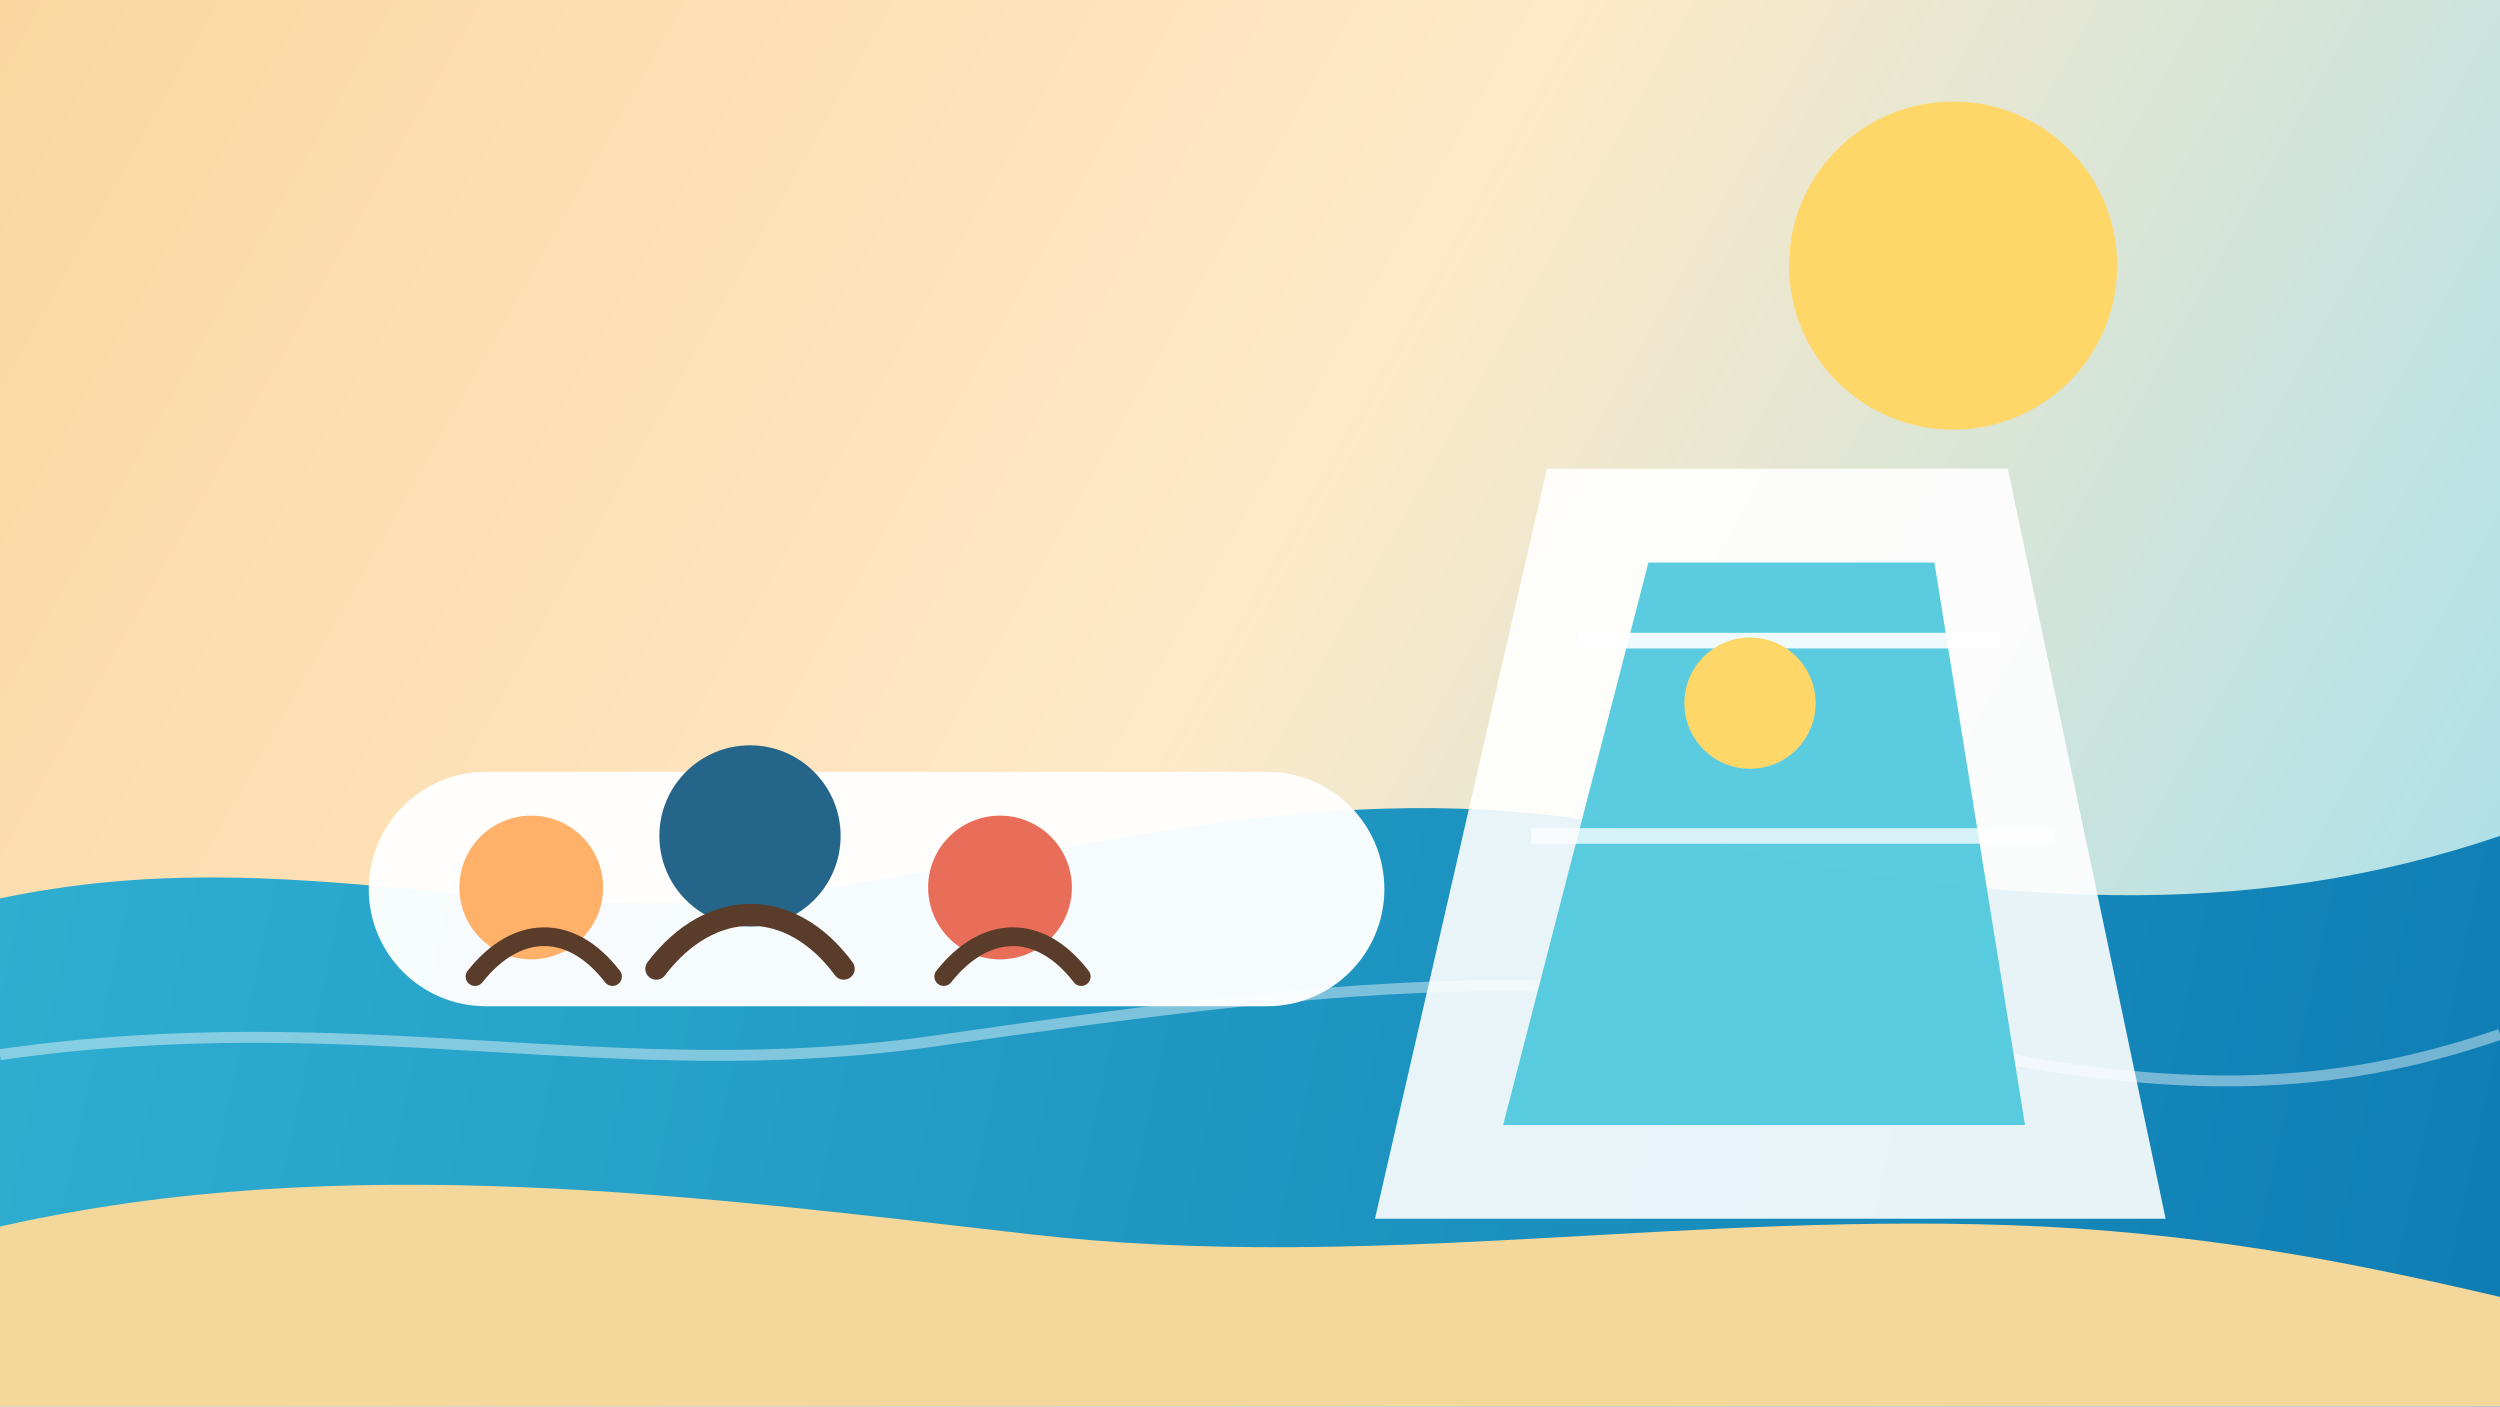
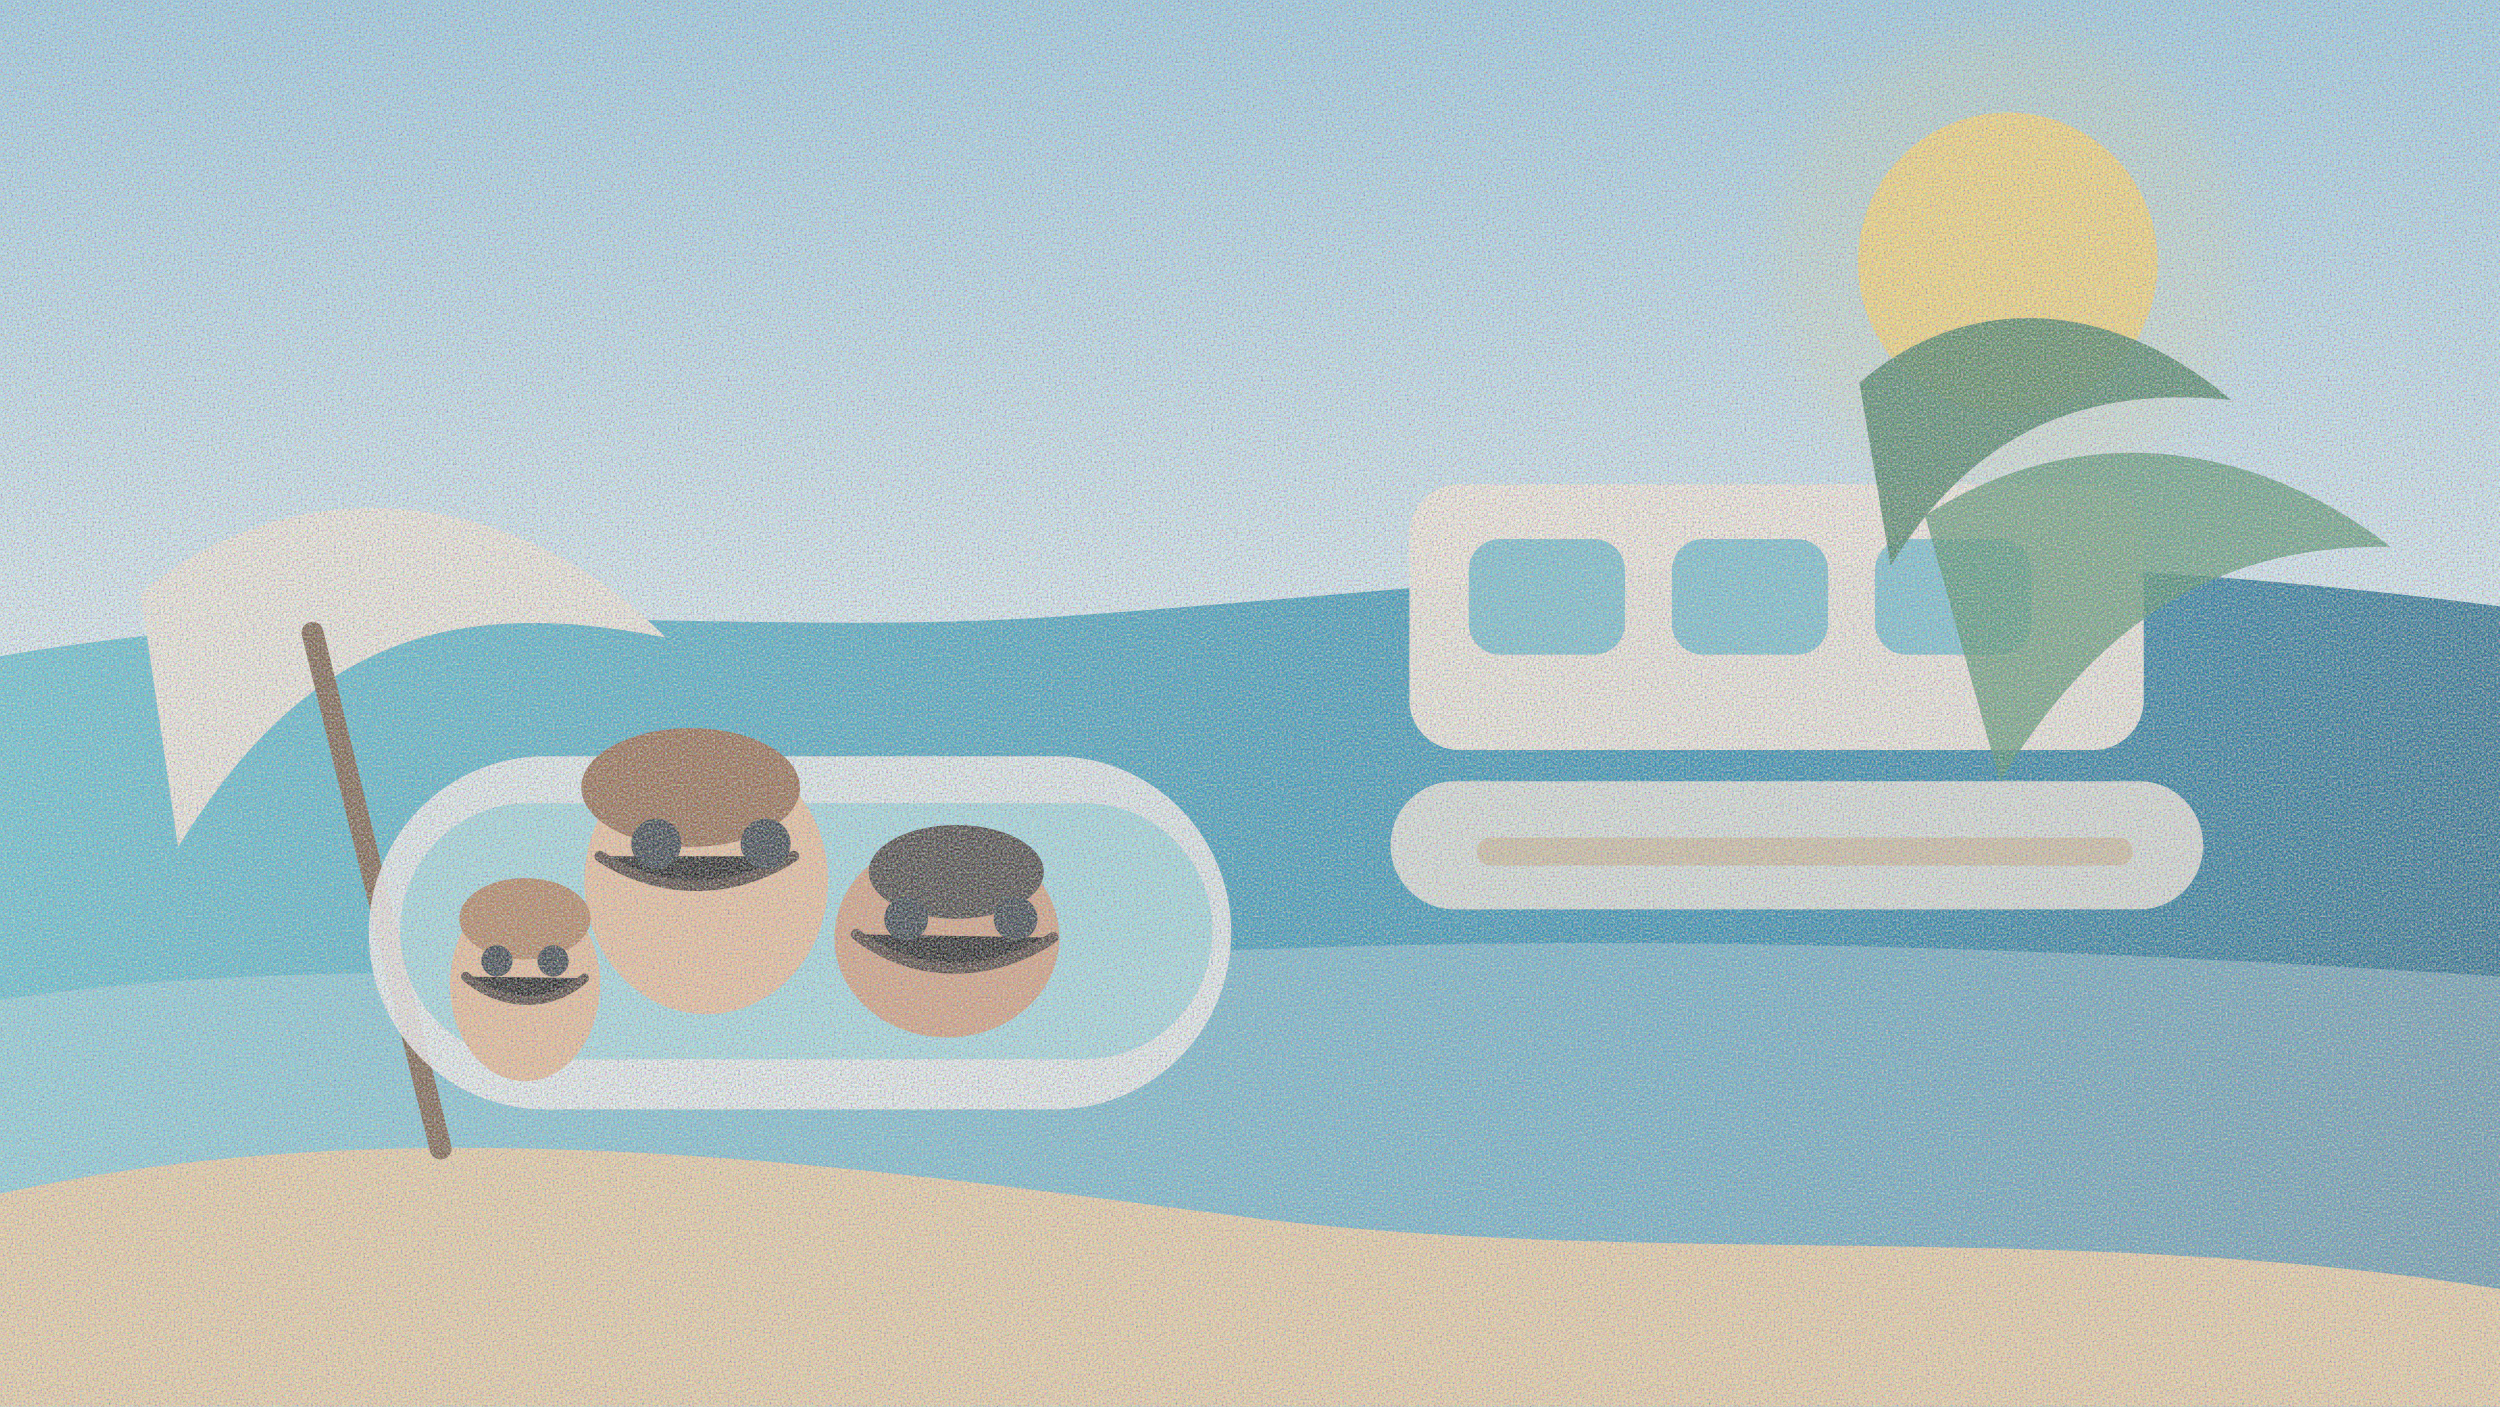
- <svg xmlns="http://www.w3.org/2000/svg" width="1600" height="900" viewBox="0 0 1600 900" fill="none">
+ <svg xmlns="http://www.w3.org/2000/svg" width="1600" height="900" viewBox="0 0 1600 900" role="img" aria-label="Семейный отдых в отеле у моря">
  <defs>
-     <linearGradient id="bg" x1="0" y1="0" x2="1600" y2="900" gradientUnits="userSpaceOnUse">
-       <stop stop-color="#FAD7A1" />
-       <stop offset="0.48" stop-color="#FFE9C7" />
-       <stop offset="1" stop-color="#9EDFF0" />
+     <linearGradient id="sky" x1="0" y1="0" x2="0" y2="900" gradientUnits="userSpaceOnUse">
+       <stop stop-color="#92cff0" />
+       <stop offset="0.46" stop-color="#dff5ff" />
+       <stop offset="1" stop-color="#f6d6a5" />
    </linearGradient>
-     <linearGradient id="water" x1="0" y1="560" x2="1600" y2="900" gradientUnits="userSpaceOnUse">
-       <stop stop-color="#2FAED0" />
-       <stop offset="1" stop-color="#0E7DB4" />
+     <linearGradient id="water" x1="0" y1="430" x2="1600" y2="900" gradientUnits="userSpaceOnUse">
+       <stop stop-color="#54c7dc" />
+       <stop offset="0.65" stop-color="#0f84b2" />
+       <stop offset="1" stop-color="#07577d" />
    </linearGradient>
+     <filter id="soft">
+       <feGaussianBlur stdDeviation="14" />
+     </filter>
+     <filter id="photo">
+       <feTurbulence type="fractalNoise" baseFrequency="0.75" numOctaves="2" seed="14" result="n" />
+       <feBlend in="SourceGraphic" in2="n" mode="soft-light" />
+     </filter>
  </defs>
-   <rect width="1600" height="900" fill="url(#bg)" />
-   <circle cx="1250" cy="170" r="105" fill="#FFD668" />
-   <path d="M0 575C190 535 332 600 520 570C735 536 880 492 1070 535C1275 581 1438 590 1600 535V900H0V575Z" fill="url(#water)" />
-   <path d="M0 675C230 642 392 696 600 666C850 630 1010 612 1204 660C1388 706 1495 698 1600 662" stroke="white" stroke-opacity="0.42" stroke-width="7" />
-   <path d="M0 785C220 735 450 766 660 790C880 815 1080 774 1308 785C1425 791 1518 811 1600 830V900H0V785Z" fill="#F4D79A" />
-   <rect x="236" y="494" width="650" height="150" rx="75" fill="#FFFFFF" opacity="0.96" />
-   <circle cx="340" cy="568" r="46" fill="#FFB16A" />
-   <circle cx="480" cy="535" r="58" fill="#25658A" />
-   <circle cx="640" cy="568" r="46" fill="#E86E5A" />
-   <path d="M304 625C330 592 365 590 392 625" stroke="#5A3C2B" stroke-width="12" stroke-linecap="round" />
-   <path d="M420 620C455 574 506 574 540 620" stroke="#5A3C2B" stroke-width="14" stroke-linecap="round" />
-   <path d="M604 625C630 592 665 590 692 625" stroke="#5A3C2B" stroke-width="12" stroke-linecap="round" />
-   <path d="M990 300H1285L1386 780H880L990 300Z" fill="#FFFFFF" opacity="0.9" />
-   <path d="M1055 360H1238L1296 720H962L1055 360Z" fill="#49C7DB" opacity="0.9" />
-   <path d="M1010 410H1280" stroke="#FFFFFF" stroke-opacity="0.9" stroke-width="10" />
-   <path d="M980 535H1315" stroke="#FFFFFF" stroke-opacity="0.75" stroke-width="10" />
-   <circle cx="1120" cy="450" r="42" fill="#FFD668" />
+   <rect width="1600" height="900" fill="url(#sky)" />
+   <path d="M0 420C260 375 472 410 686 394C995 372 1190 336 1600 388V900H0V420Z" fill="url(#water)" />
+   <path d="M0 640C200 610 392 630 560 620C824 605 1065 590 1600 625V900H0V640Z" fill="#d7f3fa" opacity="0.38" />
+   <path d="M0 764C270 704 570 750 790 778C1050 812 1320 780 1600 825V900H0V764Z" fill="#f2d2a2" />
+   <circle cx="1285" cy="168" r="96" fill="#ffdc70" />
+   <circle cx="1285" cy="168" r="150" fill="#ffdc70" opacity="0.2" filter="url(#soft)" />
+   <path d="M90 380C190 295 332 312 426 408C276 378 190 420 114 542L90 380Z" fill="#f8f3e8" />
+   <path d="M200 405L282 735" stroke="#6c4d33" stroke-width="14" stroke-linecap="round" />
+   <rect x="236" y="484" width="552" height="226" rx="113" fill="#ffffff" opacity="0.88" />
+   <rect x="256" y="514" width="520" height="164" rx="82" fill="#61cfe0" opacity="0.55" />
+   <ellipse cx="452" cy="564" rx="78" ry="85" fill="#f4c197" />
+   <ellipse cx="442" cy="504" rx="70" ry="38" fill="#8d5a37" />
+   <path d="M384 548C420 572 468 574 508 548" stroke="#3b2a23" stroke-width="7" stroke-linecap="round" />
+   <circle cx="420" cy="540" r="16" fill="#1b2630" />
+   <circle cx="490" cy="540" r="16" fill="#1b2630" />
+   <ellipse cx="606" cy="600" rx="72" ry="64" fill="#d89a74" />
+   <ellipse cx="612" cy="558" rx="56" ry="30" fill="#2e2a28" />
+   <path d="M548 598C582 625 632 628 674 600" stroke="#3b2a23" stroke-width="7" stroke-linecap="round" />
+   <circle cx="580" cy="588" r="14" fill="#1b2630" />
+   <circle cx="650" cy="588" r="14" fill="#1b2630" />
+   <ellipse cx="336" cy="630" rx="48" ry="62" fill="#f2bd91" />
+   <ellipse cx="336" cy="588" rx="42" ry="26" fill="#b1784d" />
+   <path d="M298 625C320 644 352 646 374 626" stroke="#3b2a23" stroke-width="6" stroke-linecap="round" />
+   <circle cx="318" cy="615" r="10" fill="#1b2630" />
+   <circle cx="354" cy="615" r="10" fill="#1b2630" />
+   <rect x="902" y="310" width="470" height="170" rx="32" fill="#fff6e9" opacity="0.96" />
+   <rect x="940" y="345" width="100" height="74" rx="20" fill="#69c2d7" />
+   <rect x="1070" y="345" width="100" height="74" rx="20" fill="#69c2d7" />
+   <rect x="1200" y="345" width="100" height="74" rx="20" fill="#69c2d7" />
+   <rect x="890" y="500" width="520" height="82" rx="41" fill="#fff6e9" opacity="0.85" />
+   <rect x="945" y="536" width="420" height="18" rx="9" fill="#c9a06b" opacity="0.55" />
+   <path d="M1190 245C1256 188 1348 188 1428 256C1320 245 1256 288 1210 362L1190 245Z" fill="#2c744f" opacity="0.88" />
+   <path d="M1232 330C1328 268 1440 280 1530 350C1412 348 1338 406 1280 500L1232 330Z" fill="#39885c" opacity="0.78" />
+   <rect width="1600" height="900" fill="transparent" filter="url(#photo)" />
</svg>
